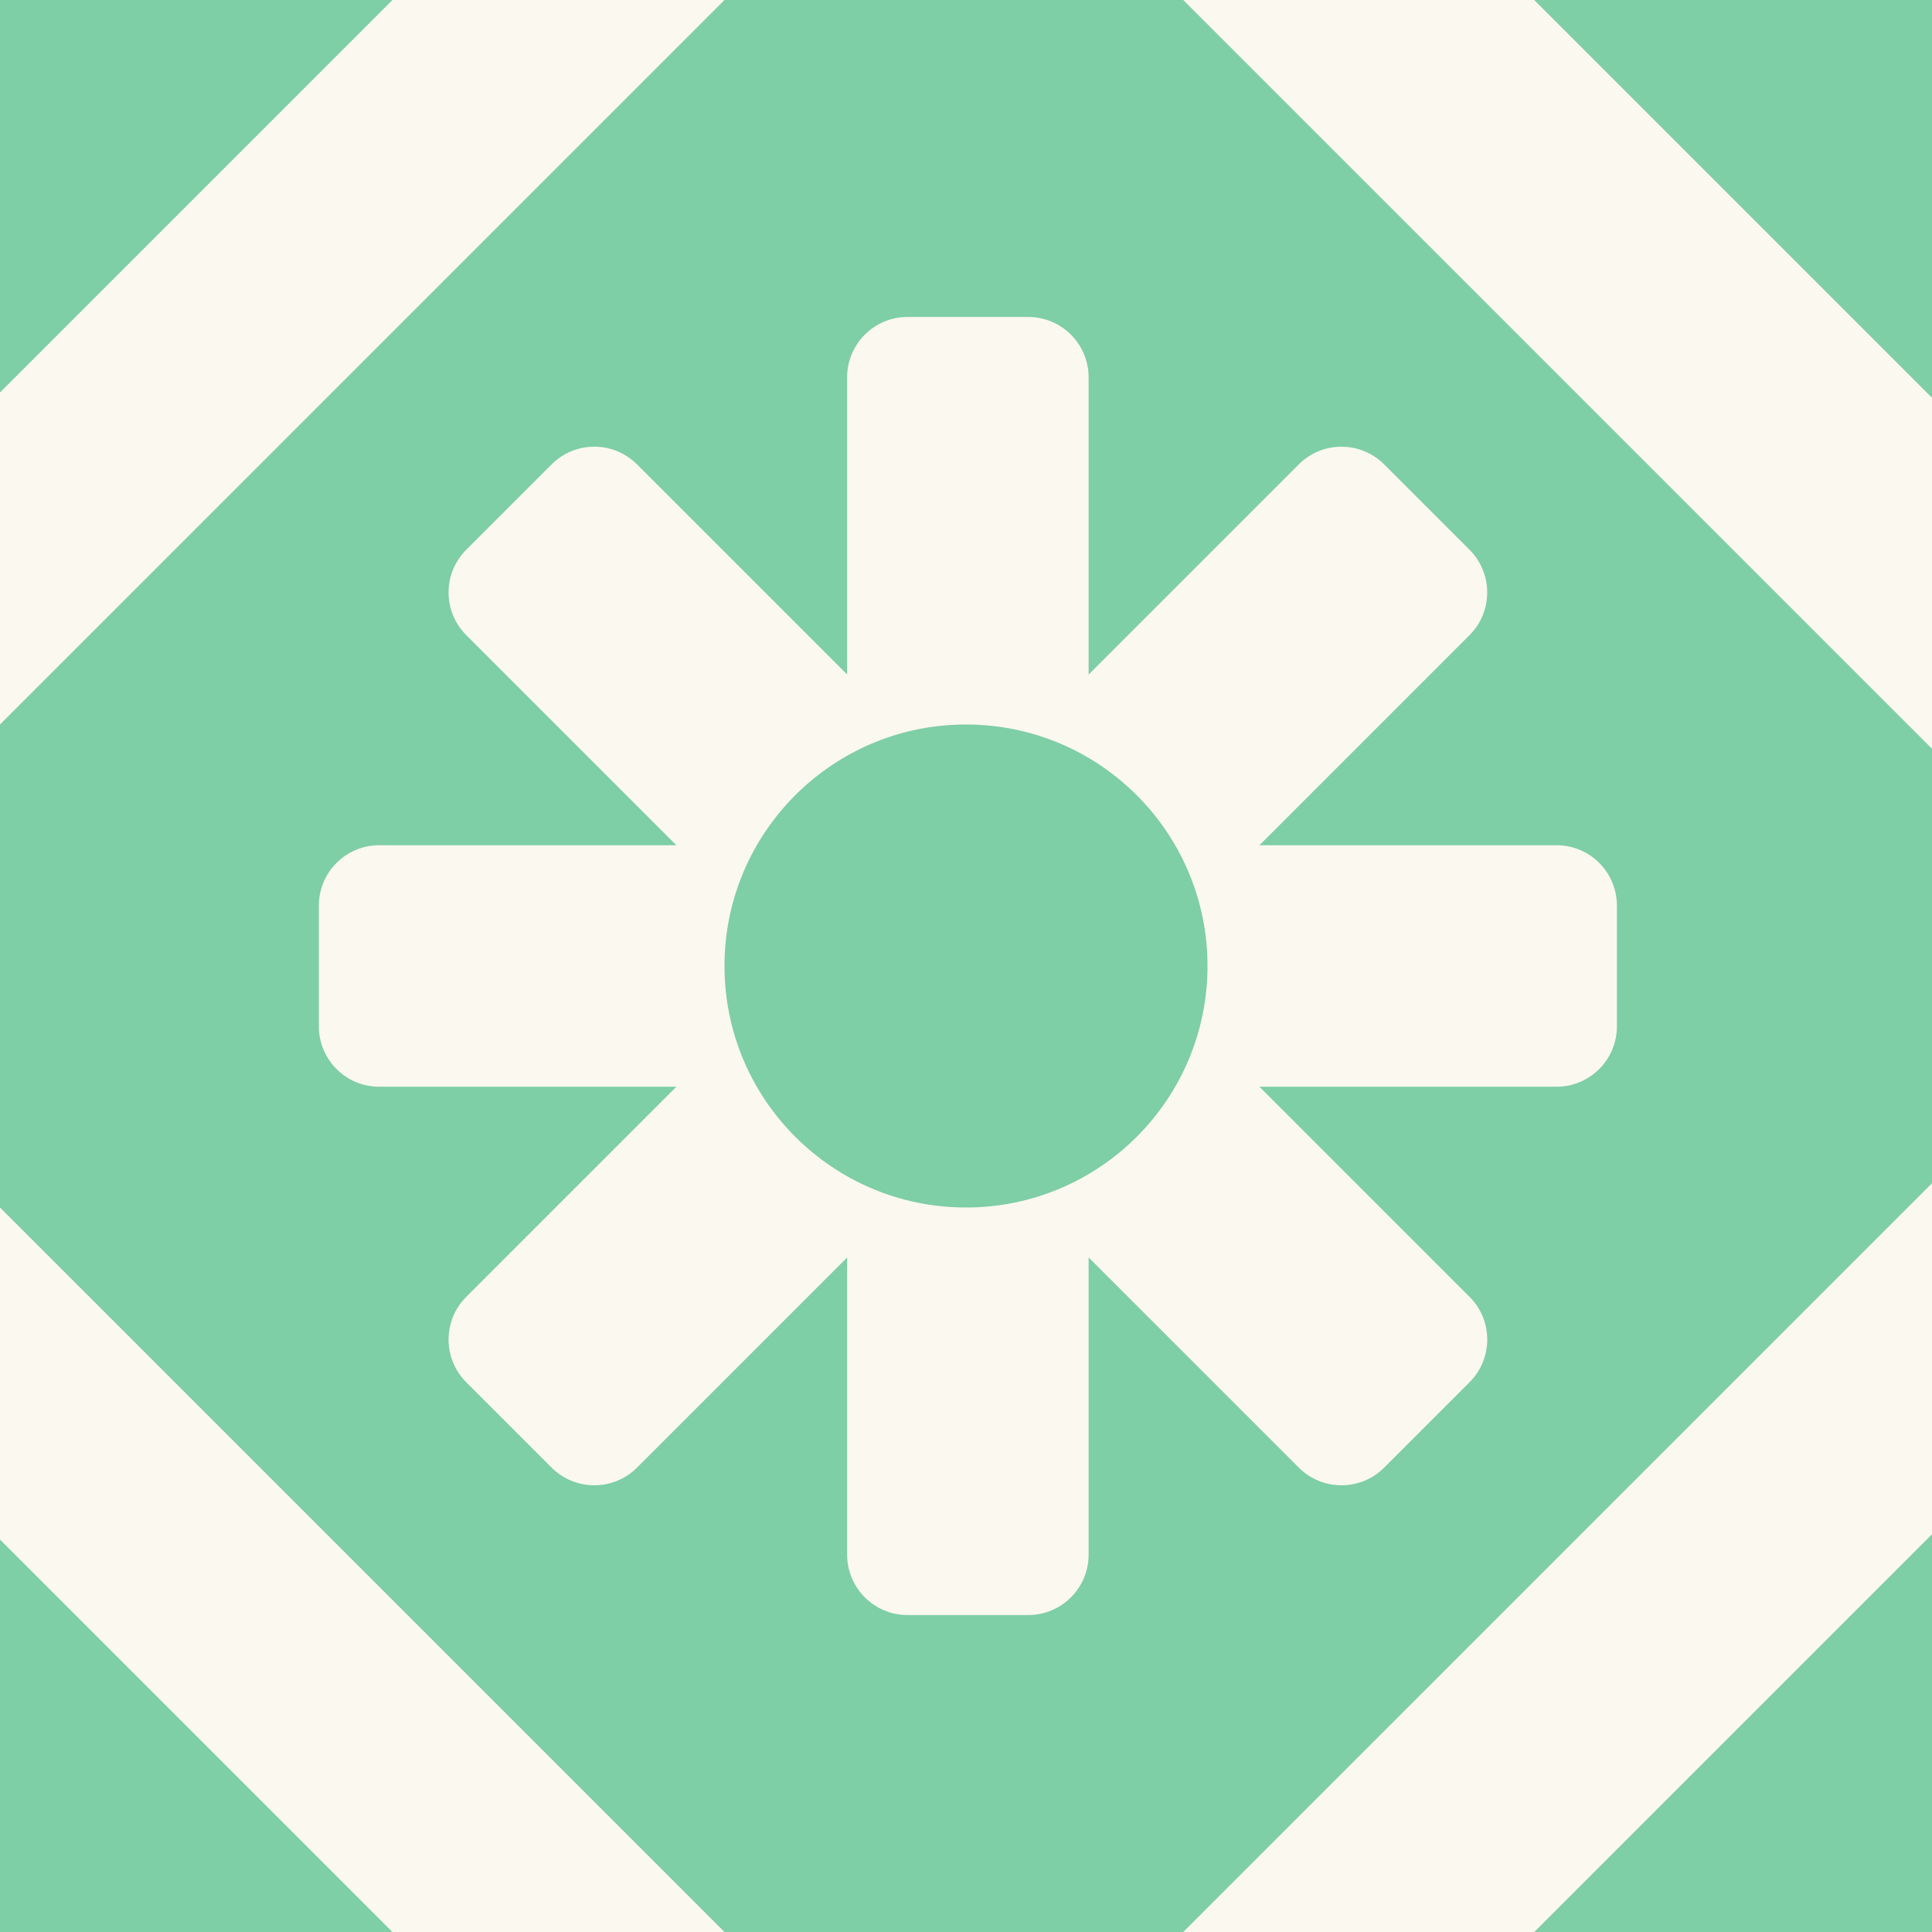
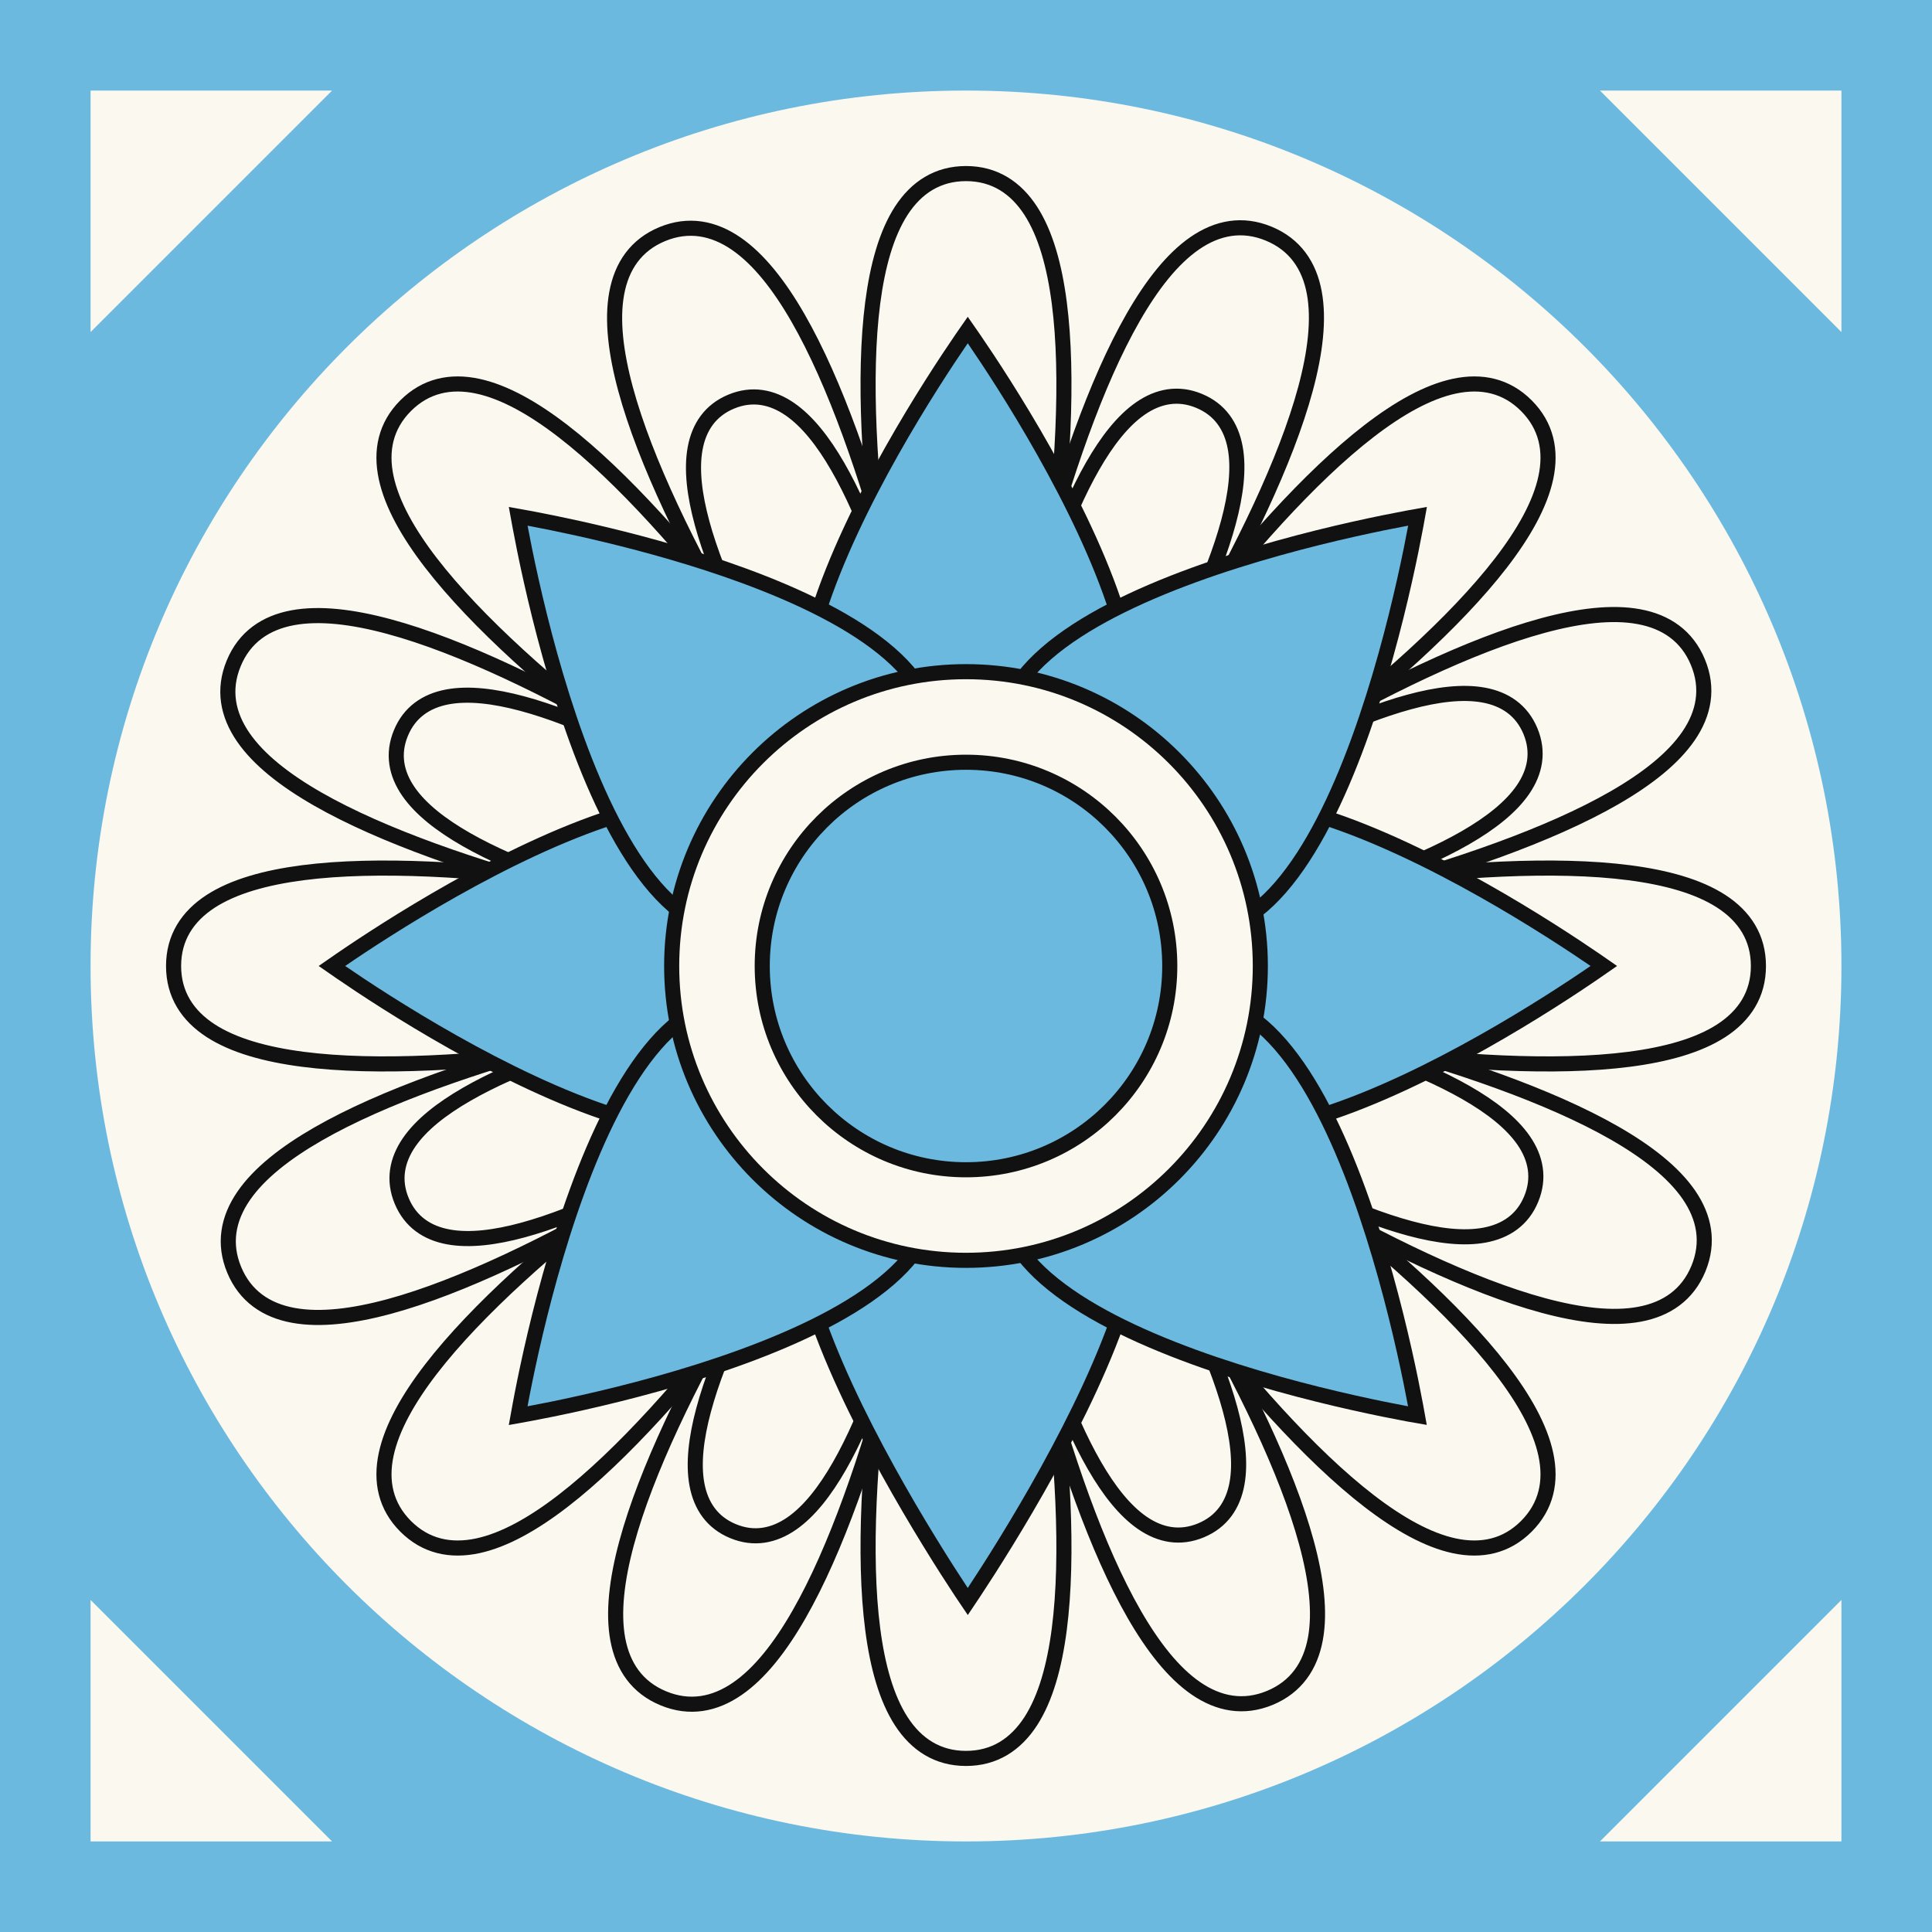
<svg xmlns="http://www.w3.org/2000/svg" width="64" height="64" viewBox="0 0 64 64" fill="none">
-   <g clip-path="url(#clip0_222_3488)">
-     <rect width="64" height="64" fill="#7ECEA6" />
-     <rect width="72" height="72" transform="translate(-19 32) rotate(-45)" fill="#FBF8EF" />
-     <rect width="56" height="56" transform="translate(-8 32) rotate(-45)" fill="#7ECEA6" />
-     <path d="M32 24L32.791 29.048L36 25.072L34.161 29.839L38.928 28L34.952 31.209L40 32L34.952 32.791L38.928 36L34.161 34.161L36 38.928L32.791 34.952L32 40L31.209 34.952L28 38.928L29.839 34.161L25.072 36L29.048 32.791L24 32L29.048 31.209L25.072 28L29.839 29.839L28 25.072L31.209 29.048L32 24Z" fill="#7ECEA6" />
-     <rect x="53.562" y="28" width="8" height="16" rx="2" transform="rotate(90 53.5625 27.9998)" fill="#FBF8EF" />
-     <rect x="26.562" y="28" width="8" height="16" rx="2" transform="rotate(90 26.5625 27.9998)" fill="#FBF8EF" />
-     <rect x="28.062" y="10.5" width="8" height="16" rx="2" fill="#FBF8EF" />
-     <rect x="28.062" y="37.5" width="8" height="16" rx="2" fill="#FBF8EF" />
-     <rect x="44.438" y="13.969" width="8" height="16" rx="2" transform="rotate(45 44.4375 13.9686)" fill="#FBF8EF" />
-     <rect x="25.344" y="33.06" width="8" height="16" rx="2" transform="rotate(45 25.3438 33.0605)" fill="#FBF8EF" />
-     <rect x="14.031" y="19.625" width="8" height="16" rx="2" transform="rotate(-45 14.0312 19.6255)" fill="#FBF8EF" />
-     <rect x="33.125" y="38.717" width="8" height="16" rx="2" transform="rotate(-45 33.125 38.7173)" fill="#FBF8EF" />
-     <rect x="24" y="24" width="16" height="16" rx="8" fill="#7ECEA6" />
+   <g clip-path="url(#clip0_379_2375)">
+     <rect width="64" height="64" fill="#6CB9E0" />
+     <rect x="3" y="61" width="58" height="58" rx="29" transform="rotate(-90 3 61)" fill="#FBF8EF" />
+     <path d="M29.364 28.754C29.934 29.576 30.439 30.285 30.839 30.839C30.284 30.44 29.575 29.936 28.751 29.367C26.696 27.948 23.927 26.119 21.076 24.483C18.23 22.851 15.283 21.401 12.878 20.754C11.677 20.43 10.585 20.299 9.698 20.463C8.797 20.63 8.101 21.105 7.742 21.974C7.382 22.844 7.54 23.671 8.061 24.426C8.573 25.168 9.439 25.846 10.518 26.465C12.679 27.704 15.789 28.758 18.957 29.611C22.131 30.465 25.383 31.125 27.841 31.57C28.826 31.748 29.684 31.893 30.358 32.001C29.684 32.111 28.826 32.257 27.841 32.437C25.385 32.886 22.134 33.551 18.961 34.41C15.794 35.269 12.686 36.327 10.527 37.57C9.449 38.191 8.584 38.87 8.073 39.613C7.553 40.369 7.397 41.197 7.758 42.065C8.119 42.934 8.815 43.408 9.717 43.573C10.604 43.736 11.695 43.603 12.896 43.278C15.301 42.626 18.244 41.172 21.089 39.534C23.937 37.895 26.703 36.061 28.755 34.638C29.578 34.068 30.287 33.563 30.84 33.163C30.441 33.718 29.938 34.427 29.369 35.251C27.949 37.306 26.12 40.074 24.485 42.925C22.852 45.772 21.403 48.718 20.755 51.124C20.432 52.325 20.301 53.417 20.465 54.303C20.632 55.205 21.107 55.901 21.976 56.26C22.845 56.619 23.673 56.462 24.427 55.941C25.17 55.429 25.848 54.563 26.466 53.484C27.706 51.323 28.759 48.213 29.613 45.044C30.467 41.871 31.126 38.618 31.572 36.161C31.75 35.176 31.894 34.318 32.003 33.643C32.113 34.318 32.258 35.175 32.439 36.16C32.888 38.617 33.552 41.868 34.412 45.04C35.271 48.208 36.329 51.316 37.572 53.475C38.193 54.553 38.872 55.417 39.615 55.928C40.37 56.448 41.198 56.604 42.067 56.244C42.936 55.883 43.409 55.186 43.575 54.284C43.737 53.398 43.605 52.306 43.279 51.106C42.627 48.701 41.173 45.757 39.536 42.913C37.896 40.065 36.062 37.299 34.64 35.246C34.069 34.424 33.565 33.715 33.165 33.161C33.719 33.56 34.429 34.064 35.252 34.633C37.307 36.052 40.076 37.881 42.927 39.517C45.774 41.149 48.72 42.598 51.126 43.246C52.327 43.57 53.418 43.701 54.305 43.537C55.207 43.37 55.902 42.895 56.262 42.026C56.621 41.156 56.463 40.329 55.943 39.574C55.43 38.832 54.565 38.154 53.486 37.535C51.325 36.296 48.215 35.242 45.046 34.389C41.872 33.535 38.62 32.875 36.163 32.43C35.177 32.252 34.32 32.107 33.645 31.999C34.319 31.889 35.177 31.743 36.162 31.563C38.618 31.114 41.87 30.449 45.042 29.59C48.209 28.731 51.318 27.673 53.477 26.43C54.555 25.809 55.419 25.13 55.93 24.387C56.45 23.631 56.606 22.803 56.245 21.935C55.885 21.066 55.188 20.592 54.286 20.427C53.399 20.264 52.308 20.397 51.107 20.723C48.703 21.374 45.759 22.828 42.915 24.466C40.066 26.105 37.3 27.939 35.248 29.362C34.425 29.932 33.717 30.437 33.163 30.837C33.562 30.282 34.065 29.573 34.634 28.749C36.054 26.695 37.883 23.926 39.518 21.075C41.151 18.228 42.6 15.282 43.248 12.876C43.571 11.675 43.702 10.583 43.538 9.697C43.372 8.795 42.897 8.099 42.027 7.74C41.158 7.381 40.33 7.538 39.576 8.059C38.834 8.571 38.156 9.437 37.537 10.516C36.297 12.677 35.244 15.787 34.391 18.956C33.536 22.129 32.877 25.382 32.432 27.839C32.253 28.824 32.109 29.682 32 30.357C31.89 29.682 31.745 28.825 31.565 27.84C31.115 25.383 30.451 22.132 29.591 18.96C28.733 15.792 27.674 12.684 26.431 10.525C25.811 9.447 25.131 8.583 24.389 8.072C23.633 7.552 22.805 7.396 21.936 7.756C21.068 8.117 20.594 8.814 20.429 9.716C20.266 10.602 20.399 11.694 20.724 12.894C21.376 15.299 22.83 18.243 24.467 21.087C26.107 23.935 27.941 26.701 29.364 28.754Z" fill="#FBF8EF" stroke="#111111" stroke-width="0.5" />
+     <path d="M28.322 30.007C29.163 30.55 29.9 31.012 30.482 31.371C29.817 31.214 28.969 31.02 27.99 30.808C25.549 30.281 22.292 29.648 19.032 29.226C15.778 28.805 12.501 28.59 10.03 28.91C8.797 29.07 7.738 29.366 6.981 29.856C6.212 30.355 5.75 31.059 5.75 32C5.75 32.941 6.212 33.645 6.981 34.144C7.738 34.634 8.797 34.93 10.03 35.09C12.501 35.41 15.778 35.196 19.032 34.774C22.292 34.352 25.549 33.719 27.99 33.192C28.969 32.98 29.817 32.786 30.482 32.629C29.9 32.988 29.163 33.45 28.322 33.993C26.223 35.346 23.472 37.202 20.869 39.208C18.269 41.211 15.801 43.377 14.28 45.35C13.521 46.335 12.982 47.293 12.793 48.175C12.601 49.072 12.773 49.896 13.438 50.562C14.104 51.227 14.928 51.398 15.825 51.207C16.707 51.018 17.665 50.479 18.65 49.72C20.623 48.199 22.789 45.731 24.792 43.131C26.798 40.528 28.654 37.777 30.007 35.678C30.55 34.837 31.012 34.1 31.371 33.518C31.214 34.183 31.02 35.031 30.808 36.01C30.281 38.451 29.648 41.708 29.226 44.968C28.805 48.222 28.59 51.499 28.91 53.97C29.07 55.203 29.366 56.262 29.856 57.019C30.355 57.788 31.059 58.25 32 58.25C32.941 58.25 33.645 57.788 34.144 57.019C34.634 56.262 34.93 55.203 35.09 53.97C35.41 51.499 35.196 48.222 34.774 44.968C34.352 41.708 33.719 38.451 33.192 36.01C32.98 35.031 32.786 34.183 32.629 33.518C32.988 34.1 33.45 34.837 33.993 35.678C35.346 37.777 37.202 40.528 39.208 43.131C41.211 45.731 43.377 48.199 45.35 49.72C46.335 50.479 47.293 51.018 48.175 51.207C49.072 51.398 49.897 51.227 50.562 50.562C51.227 49.896 51.399 49.072 51.207 48.175C51.018 47.293 50.479 46.335 49.72 45.35C48.199 43.377 45.731 41.211 43.131 39.208C40.528 37.202 37.777 35.346 35.678 33.993C34.837 33.45 34.1 32.988 33.518 32.629C34.183 32.786 35.031 32.98 36.01 33.192C38.451 33.719 41.708 34.352 44.968 34.774C48.222 35.196 51.499 35.41 53.97 35.09C55.203 34.93 56.262 34.634 57.019 34.144C57.788 33.645 58.25 32.941 58.25 32C58.25 31.059 57.788 30.355 57.019 29.856C56.262 29.366 55.203 29.07 53.97 28.91C51.499 28.59 48.222 28.805 44.968 29.226C41.708 29.648 38.451 30.281 36.01 30.808C35.031 31.02 34.183 31.214 33.518 31.371C34.1 31.012 34.837 30.55 35.678 30.007C37.777 28.654 40.528 26.798 43.131 24.792C45.731 22.789 48.199 20.623 49.72 18.65C50.479 17.665 51.018 16.707 51.207 15.825C51.399 14.928 51.227 14.104 50.562 13.438C49.897 12.773 49.072 12.601 48.175 12.793C47.293 12.982 46.335 13.521 45.35 14.28C43.377 15.801 41.211 18.269 39.208 20.869C37.202 23.472 35.346 26.223 33.993 28.322C33.45 29.163 32.988 29.9 32.629 30.482C32.786 29.817 32.98 28.969 33.192 27.99C33.719 25.549 34.352 22.292 34.774 19.032C35.196 15.778 35.41 12.501 35.09 10.03C34.93 8.797 34.634 7.738 34.144 6.981C33.645 6.212 32.941 5.75 32 5.75C31.059 5.75 30.355 6.212 29.856 6.981C29.366 7.738 29.07 8.797 28.91 10.03C28.59 12.501 28.805 15.778 29.226 19.032C29.648 22.292 30.281 25.549 30.808 27.99C31.02 28.969 31.214 29.817 31.371 30.482C31.012 29.9 30.55 29.163 30.007 28.322C28.654 26.223 26.798 23.472 24.792 20.869C22.789 18.269 20.623 15.801 18.65 14.28C17.665 13.521 16.707 12.982 15.825 12.793C14.928 12.601 14.104 12.773 13.438 13.438C12.773 14.104 12.601 14.928 12.793 15.825C12.982 16.707 13.521 17.665 14.28 18.65C15.801 20.623 18.269 22.789 20.869 24.792C23.472 26.798 26.223 28.654 28.322 30.007Z" fill="#FBF8EF" stroke="#111111" stroke-width="0.5" />
+     <path d="M29.923 29.538C30.27 30.037 30.585 30.481 30.854 30.856C30.478 30.588 30.033 30.275 29.532 29.93C27.95 28.839 25.817 27.433 23.621 26.176C21.429 24.922 19.156 23.806 17.298 23.307C16.37 23.058 15.521 22.956 14.826 23.085C14.117 23.217 13.564 23.594 13.28 24.284C12.995 24.974 13.122 25.631 13.533 26.224C13.935 26.805 14.61 27.331 15.443 27.808C17.113 28.763 19.512 29.573 21.951 30.227C24.395 30.883 26.899 31.388 28.791 31.729C29.389 31.837 29.926 31.928 30.381 32.003C29.926 32.079 29.389 32.172 28.792 32.282C26.901 32.63 24.399 33.144 21.957 33.808C19.52 34.471 17.125 35.289 15.458 36.251C14.626 36.73 13.953 37.259 13.553 37.841C13.145 38.436 13.02 39.093 13.307 39.782C13.594 40.471 14.148 40.846 14.858 40.975C15.553 41.102 16.402 40.997 17.328 40.745C19.185 40.239 21.454 39.115 23.641 37.853C25.833 36.589 27.961 35.175 29.539 34.079C30.039 33.732 30.483 33.417 30.858 33.148C30.59 33.524 30.276 33.969 29.931 34.47C28.841 36.052 27.435 38.185 26.178 40.381C24.923 42.573 23.808 44.846 23.309 46.704C23.06 47.631 22.958 48.481 23.087 49.175C23.219 49.885 23.595 50.438 24.285 50.722C24.975 51.007 25.632 50.879 26.226 50.469C26.807 50.067 27.333 49.392 27.809 48.559C28.765 46.889 29.575 44.49 30.229 42.051C30.885 39.607 31.39 37.103 31.731 35.211C31.838 34.613 31.93 34.076 32.005 33.621C32.081 34.075 32.174 34.612 32.284 35.21C32.632 37.101 33.145 39.603 33.81 42.044C34.473 44.481 35.291 46.877 36.252 48.544C36.732 49.376 37.261 50.049 37.843 50.449C38.438 50.857 39.095 50.982 39.784 50.695C40.473 50.408 40.848 49.854 40.977 49.144C41.104 48.449 40.998 47.6 40.746 46.673C40.241 44.817 39.117 42.548 37.855 40.36C36.591 38.169 35.177 36.041 34.081 34.462C33.734 33.963 33.419 33.519 33.15 33.144C33.525 33.412 33.971 33.725 34.471 34.07C36.054 35.161 38.186 36.567 40.383 37.824C42.575 39.078 44.847 40.194 46.706 40.693C47.633 40.942 48.483 41.044 49.177 40.915C49.886 40.783 50.44 40.407 50.724 39.717C51.008 39.026 50.881 38.369 50.471 37.776C50.069 37.195 49.394 36.669 48.561 36.192C46.891 35.237 44.492 34.427 42.053 33.773C39.608 33.117 37.105 32.612 35.213 32.271C34.615 32.163 34.078 32.072 33.622 31.997C34.077 31.921 34.614 31.828 35.212 31.718C37.102 31.37 39.605 30.856 42.046 30.192C44.483 29.529 46.879 28.711 48.546 27.75C49.378 27.27 50.051 26.741 50.45 26.159C50.859 25.564 50.983 24.907 50.697 24.218C50.41 23.529 49.855 23.154 49.146 23.025C48.451 22.898 47.602 23.003 46.675 23.256C44.818 23.761 42.55 24.884 40.362 26.146C38.17 27.411 36.043 28.825 34.464 29.921C33.965 30.268 33.52 30.583 33.146 30.852C33.413 30.477 33.727 30.031 34.072 29.53C35.163 27.948 36.569 25.815 37.826 23.619C39.08 21.427 40.196 19.154 40.695 17.296C40.944 16.369 41.046 15.519 40.917 14.825C40.785 14.115 40.408 13.562 39.718 13.278C39.028 12.993 38.371 13.121 37.778 13.531C37.197 13.933 36.671 14.608 36.194 15.441C35.238 17.111 34.429 19.51 33.774 21.949C33.119 24.393 32.614 26.897 32.273 28.789C32.165 29.387 32.074 29.924 31.999 30.379C31.923 29.924 31.829 29.388 31.719 28.79C31.372 26.899 30.858 24.397 30.194 21.956C29.531 19.519 28.713 17.123 27.751 15.456C27.271 14.624 26.743 13.951 26.161 13.552C25.566 13.143 24.909 13.018 24.22 13.305C23.531 13.592 23.156 14.146 23.027 14.856C22.9 15.551 23.005 16.4 23.257 17.327C23.762 19.183 24.886 21.452 26.148 23.64C27.413 25.831 28.826 27.959 29.923 29.538Z" fill="#FBF8EF" stroke="#111111" stroke-width="0.5" />
+     <path d="M52.848 31.804C52.957 31.879 53.051 31.944 53.13 31.999C53.051 32.054 52.957 32.12 52.848 32.194C52.484 32.444 51.96 32.795 51.322 33.199C50.045 34.008 48.317 35.025 46.505 35.868C44.688 36.714 42.809 37.373 41.224 37.483C39.647 37.592 38.422 37.158 37.786 35.888C37.101 34.517 36.765 33.254 36.765 31.999C36.765 30.745 37.101 29.482 37.786 28.111C38.422 26.84 39.647 26.407 41.224 26.516C42.809 26.626 44.688 27.285 46.505 28.13C48.317 28.973 50.045 29.991 51.322 30.8C51.96 31.204 52.484 31.555 52.848 31.804Z" fill="#6CB9E0" stroke="#111111" stroke-width="0.5" />
+     <path d="M26.338 28.111C27.023 29.482 27.359 30.745 27.359 31.999C27.359 33.254 27.023 34.517 26.338 35.888C25.702 37.158 24.477 37.592 22.9 37.483C21.315 37.373 19.436 36.714 17.619 35.868C15.807 35.025 14.079 34.008 12.802 33.199C12.164 32.795 11.64 32.444 11.276 32.194C11.167 32.12 11.073 32.054 10.994 31.999C11.073 31.944 11.167 31.879 11.276 31.805C11.64 31.555 12.164 31.204 12.802 30.8C14.079 29.991 15.807 28.973 17.619 28.13C19.436 27.285 21.315 26.626 22.9 26.516C24.477 26.407 25.702 26.84 26.338 28.111Z" fill="#6CB9E0" stroke="#111111" stroke-width="0.5" />
+     <path d="M31.863 11.213C31.938 11.105 32.003 11.011 32.058 10.932C32.113 11.011 32.179 11.105 32.253 11.213C32.503 11.578 32.854 12.102 33.258 12.74C34.066 14.017 35.084 15.745 35.927 17.557C36.773 19.374 37.432 21.253 37.541 22.838C37.651 24.415 37.217 25.64 35.946 26.276C34.575 26.961 33.312 27.297 32.058 27.297C30.804 27.297 29.541 26.961 28.17 26.276C26.899 25.64 26.465 24.415 26.575 22.838C26.684 21.253 27.343 19.374 28.189 17.557C29.032 15.745 30.05 14.017 30.858 12.74C31.262 12.102 31.613 11.578 31.863 11.213Z" fill="#6CB9E0" stroke="#111111" stroke-width="0.5" />
+     <path d="M35.999 37.742C36.698 37.916 37.143 38.27 37.411 38.745C37.683 39.228 37.786 39.865 37.742 40.624C37.654 42.146 36.981 44.063 36.105 45.963C35.232 47.856 34.169 49.704 33.323 51.081C32.9 51.77 32.532 52.339 32.27 52.736C32.188 52.859 32.117 52.966 32.058 53.054C31.998 52.966 31.927 52.859 31.846 52.736C31.584 52.339 31.216 51.77 30.794 51.081C29.948 49.704 28.886 47.856 28.013 45.963C27.137 44.063 26.465 42.146 26.377 40.624C26.333 39.865 26.436 39.228 26.709 38.745C26.977 38.27 27.422 37.916 28.121 37.742C28.843 37.561 29.424 37.56 30.023 37.606C30.196 37.62 30.374 37.637 30.559 37.656C31.008 37.7 31.498 37.749 32.06 37.749C32.622 37.749 33.112 37.7 33.561 37.656C33.746 37.637 33.924 37.62 34.097 37.606C34.696 37.56 35.276 37.561 35.999 37.742Z" fill="#6CB9E0" stroke="#111111" stroke-width="0.5" />
+     <path d="M46.622 17.163C46.751 17.139 46.864 17.119 46.959 17.102C46.942 17.197 46.921 17.31 46.897 17.439C46.816 17.873 46.694 18.492 46.528 19.229C46.197 20.703 45.695 22.645 45.01 24.523C44.323 26.405 43.46 28.2 42.417 29.398C41.379 30.591 40.207 31.15 38.859 30.701C37.405 30.216 36.274 29.561 35.387 28.674C34.5 27.787 33.844 26.656 33.36 25.202C32.91 23.854 33.47 22.682 34.663 21.643C35.861 20.601 37.656 19.738 39.538 19.051C41.416 18.366 43.357 17.863 44.832 17.532C45.568 17.367 46.187 17.244 46.622 17.163Z" fill="#6CB9E0" stroke="#111111" stroke-width="0.5" />
+     <path d="M25.265 33.297C26.719 33.782 27.849 34.437 28.736 35.324C29.623 36.211 30.279 37.342 30.763 38.796C31.213 40.144 30.653 41.316 29.46 42.355C28.262 43.398 26.467 44.26 24.585 44.947C22.707 45.633 20.765 46.135 19.291 46.466C18.554 46.631 17.936 46.754 17.501 46.835C17.372 46.859 17.259 46.879 17.164 46.896C17.181 46.801 17.201 46.688 17.226 46.559C17.306 46.125 17.429 45.506 17.594 44.769C17.925 43.295 18.428 41.353 19.113 39.476C19.8 37.593 20.663 35.798 21.706 34.6C22.744 33.407 23.917 32.848 25.265 33.297Z" fill="#6CB9E0" stroke="#111111" stroke-width="0.5" />
+     <path d="M17.227 17.439C17.202 17.31 17.182 17.197 17.165 17.103C18.219 17.29 21.497 17.922 24.6 19.057C26.48 19.744 28.271 20.606 29.466 21.648C30.655 22.685 31.213 23.856 30.764 25.202C30.28 26.656 29.624 27.787 28.737 28.674C27.85 29.561 26.72 30.216 25.266 30.701C23.918 31.151 22.745 30.591 21.707 29.398C20.664 28.2 19.801 26.405 19.114 24.523C18.429 22.645 17.927 20.703 17.596 19.229C17.43 18.492 17.308 17.873 17.227 17.439Z" fill="#6CB9E0" stroke="#111111" stroke-width="0.5" />
+     <path d="M33.356 38.796C33.84 37.342 34.496 36.211 35.383 35.324C36.27 34.437 37.401 33.782 38.855 33.297C40.203 32.848 41.375 33.407 42.413 34.6C43.456 35.798 44.319 37.593 45.006 39.476C45.691 41.353 46.193 43.295 46.524 44.769C46.69 45.506 46.812 46.125 46.893 46.559C46.917 46.688 46.938 46.801 46.955 46.896C46.86 46.88 46.747 46.859 46.618 46.835C46.183 46.754 45.565 46.631 44.828 46.466C43.353 46.135 41.412 45.633 39.534 44.947C37.652 44.26 35.857 43.398 34.659 42.355C33.466 41.316 32.907 40.144 33.356 38.796Z" fill="#6CB9E0" stroke="#111111" stroke-width="0.5" />
+     <rect x="22.25" y="22.25" width="19.5" height="19.5" rx="9.75" fill="#FBF8EF" stroke="#111111" stroke-width="0.5" />
+     <rect x="25.25" y="25.25" width="13.5" height="13.5" rx="6.75" fill="#6CB9E0" stroke="#111111" stroke-width="0.5" />
+     <path d="M61 53V61H53L61 53Z" fill="#FBF8EF" />
+     <path d="M53 3H61V11L53 3Z" fill="#FBF8EF" />
+     <path d="M11 3H3V11L11 3Z" fill="#FBF8EF" />
+     <path d="M11 61H3V53L11 61Z" fill="#FBF8EF" />
  </g>
  <defs>
-     <clipPath id="clip0_222_3488">
+     <clipPath id="clip0_379_2375">
      <rect width="64" height="64" fill="white" />
    </clipPath>
  </defs>
</svg>
